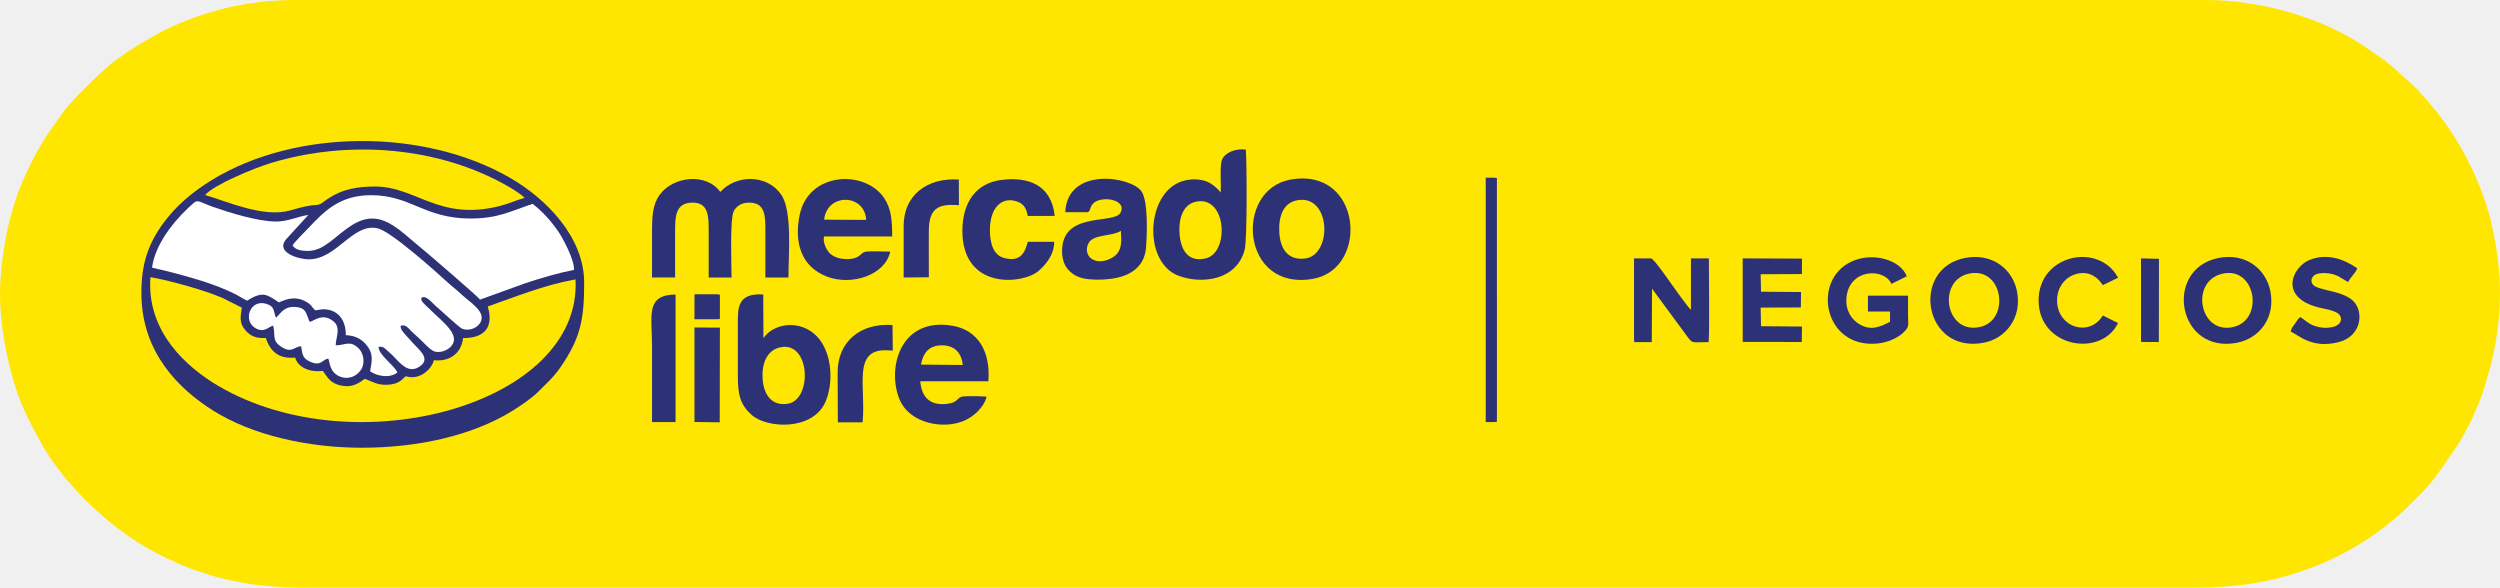
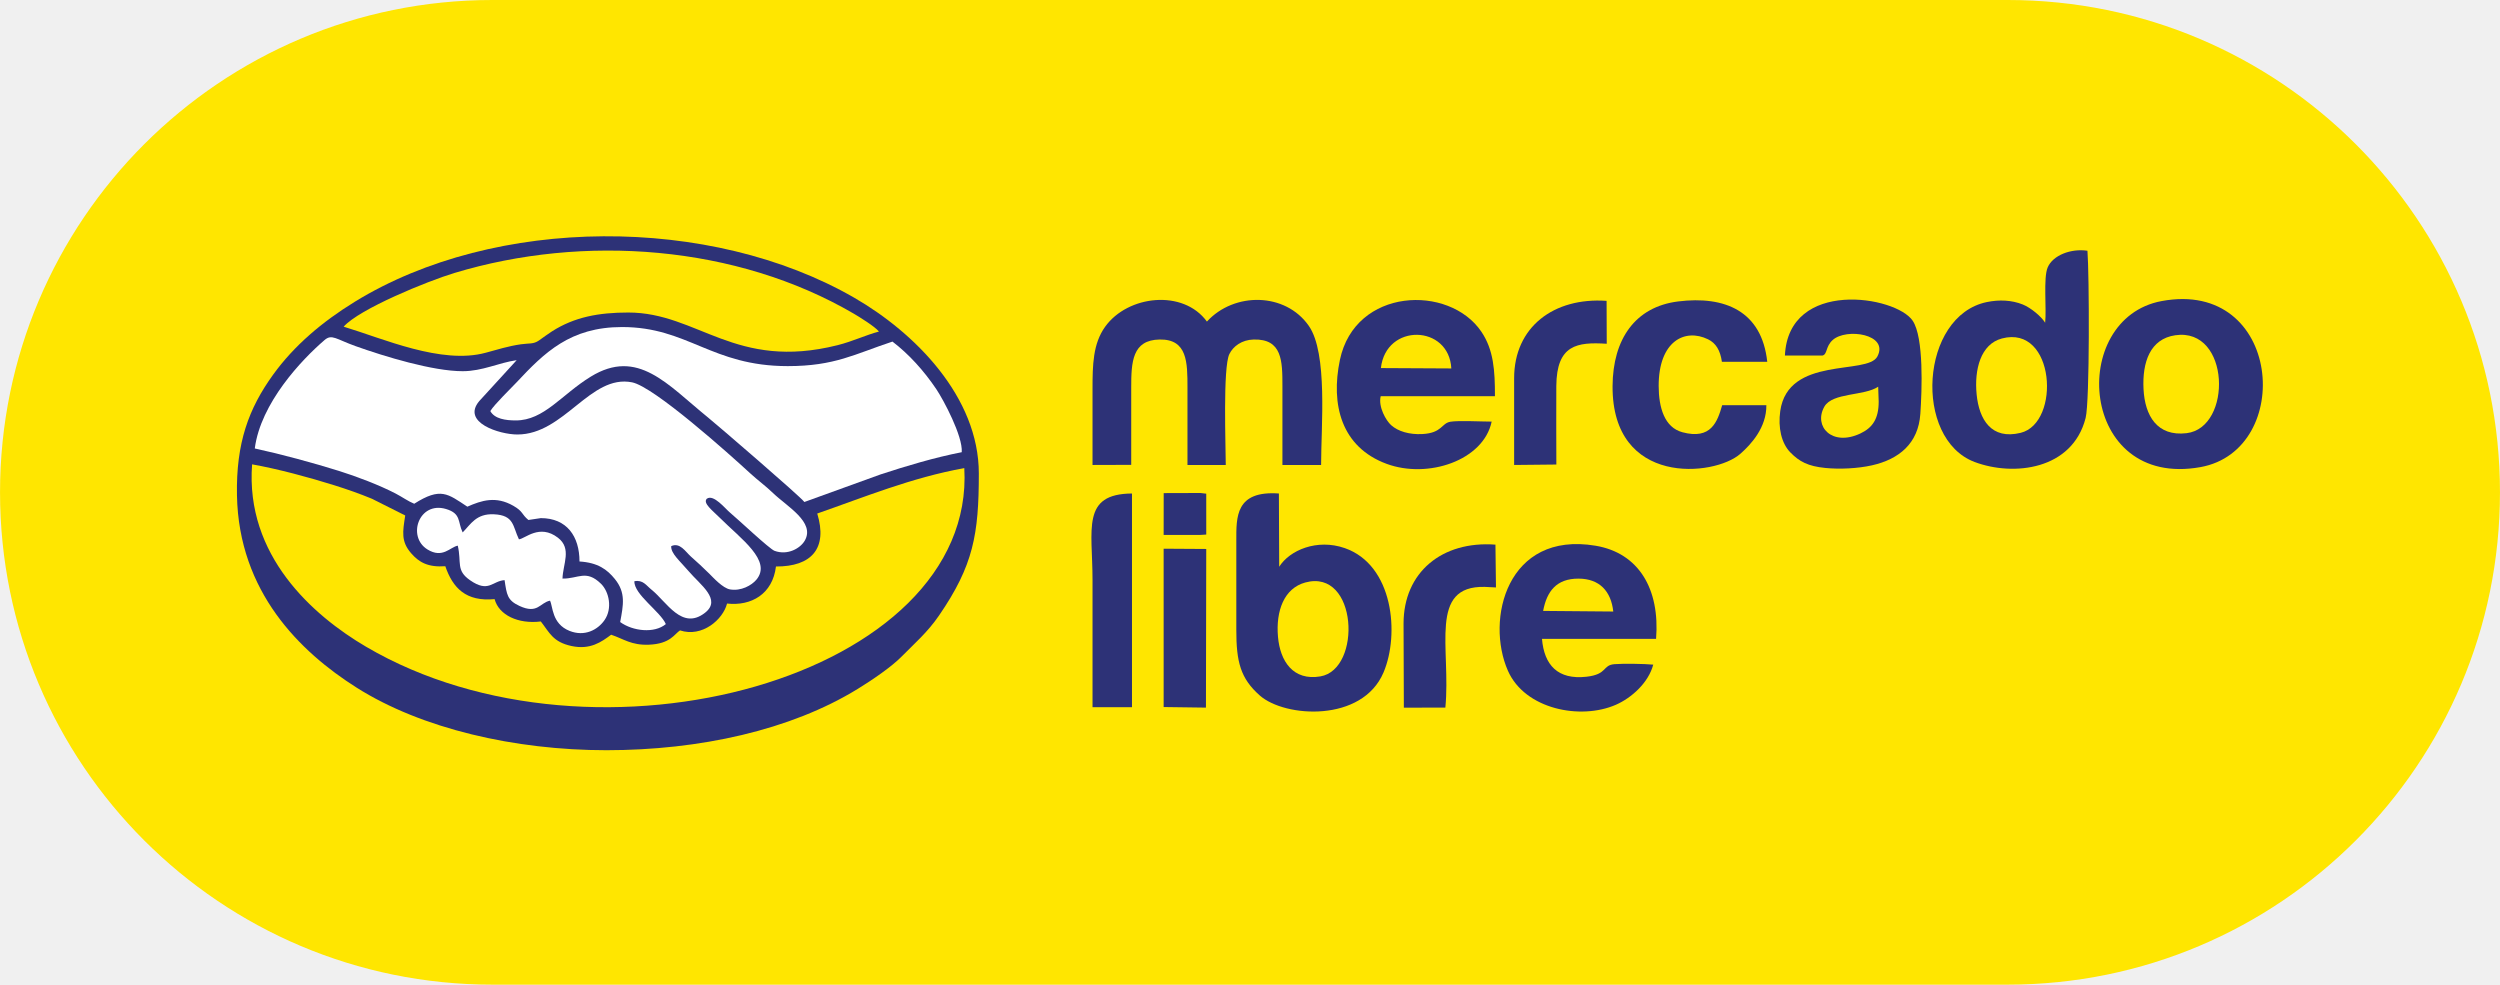
- <svg xmlns="http://www.w3.org/2000/svg" xml:space="preserve" width="453.87mm" height="106.689mm" version="1.1" style="shape-rendering:geometricPrecision; text-rendering:geometricPrecision; image-rendering:optimizeQuality; fill-rule:evenodd; clip-rule:evenodd" viewBox="0 0 26926.61 6329.51">
+ <svg xmlns="http://www.w3.org/2000/svg" xml:space="preserve" width="270.88mm" height="106.689mm" version="1.1" style="shape-rendering:geometricPrecision; text-rendering:geometricPrecision; image-rendering:optimizeQuality; fill-rule:evenodd; clip-rule:evenodd" viewBox="0 0 16070 6329.51">
  <defs>
    <style type="text/css">
   
    .fil1 {fill:#2D3277}
    .fil0 {fill:#FFE600}
    .fil2 {fill:white}
   
  </style>
  </defs>
  <g id="Capa_x0020_1">
    <g id="_2616365362656">
-       <path class="fil0" d="M-0 3164.76c0,409.15 114.42,966.89 294.69,1322.85 13.37,26.4 20.02,39.83 32.56,67.91 14.64,32.75 20.13,38.6 34.49,65.98 23.93,45.63 46.55,86.81 70.27,130.67 213.55,394.86 620.15,801.4 984.59,1044.87 163.05,108.93 337.19,200.94 529.66,284.13 93.47,40.4 198.99,75.89 295.36,106.5 106.53,33.84 216.48,57.72 331.13,80.79 223.91,45.04 485.35,61.05 752.74,61.05l20264.49 0c583.7,0 956.09,-75.45 1374.98,-242.56 363.22,-144.9 721.5,-382.05 978.49,-639.05 128.19,-128.18 176.95,-170.5 290.17,-312.65l246.69 -356.13c70.3,-117.32 153.63,-277.03 205.66,-407.19 18.9,-47.28 36.56,-90.35 54.95,-145.99 205.85,-622.67 243.46,-1155.04 98.19,-1798.61 -101.69,-450.5 -352.9,-948.32 -659.28,-1299.86 -20.1,-23.06 -22.94,-32.14 -45.3,-55.17 -20.25,-20.84 -30,-27.59 -48.69,-51.78 -33.36,-43.2 -59.77,-66.24 -97.17,-103.76l-206.24 -185.6c-34.91,-30.52 -68.81,-55.27 -105.73,-85.16 -21.19,-17.16 -37.71,-26.12 -58.79,-41.69l-173.23 -118.12c-441.03,-295.19 -1093.86,-486.21 -1683.91,-486.21l-20575.94 0c-371.22,0 -698.13,56.89 -1020.99,164.54 -143.33,47.79 -286.72,107.73 -419.07,173.7l-255.92 145.96c-318,200.13 -400.85,292.87 -647.47,538.06 -38.28,38.06 -59.2,66.62 -95.42,105.52 -31.4,33.72 -59.87,73.77 -88.66,112.28l-161.84 229.99c-112.34,190.12 -106.84,175.49 -210.83,391.98 -83.82,174.51 -152.9,382.89 -200.41,593.29 -47.16,208.85 -84.26,489.99 -84.26,709.44z" />
+       <rect class="fil0" x="0" y="0" width="16070" height="6329.51" rx="3164.76" ry="3164.76" />
      <path class="fil1" d="M3898.18 4822.48c597.43,0 1184.09,-128.68 1615.31,-394.18 96.02,-59.12 216.59,-141.16 283.25,-209 82.34,-83.78 164.82,-154.08 239.36,-262.75 220.42,-321.31 255.75,-520.38 255.75,-912.36 0,-493.35 -411.19,-905.75 -801.11,-1130.51 -923.12,-532.12 -2306.22,-529.21 -3209.69,25.77 -211.43,129.87 -391.37,283.05 -525.63,469.03 -156.43,216.68 -238.82,437.46 -232.35,776.37 11.84,619.58 403.88,1004.1 768.28,1234.82 418.53,264.98 1018.19,402.82 1606.84,402.82z" />
      <path class="fil0" d="M6198.48 3009.09c-338.08,60.69 -647.65,188.43 -945.33,291.96 68.57,224.53 -37.14,341.52 -265.3,340.52 -21.64,177.89 -159.35,255.37 -314.46,238.12 -25.9,102.34 -159.44,219.59 -302.28,172.6 -35.76,22.03 -60.44,86.93 -201.37,92.02 -112.17,4.05 -160.41,-37.14 -241.42,-64.23 -63.24,47.14 -134.93,98.5 -254.91,72.6 -120.04,-25.91 -140.92,-85.95 -197.2,-157.8 -145.23,17.79 -269.47,-40.55 -297.05,-143.65 -184.35,17.47 -268.58,-71.24 -316.87,-211.45 -110.6,7.72 -168.23,-24.25 -219.67,-83.49 -65.69,-75.65 -54.53,-136.67 -37.94,-242.78l-214.42 -107.55c-79.97,-32.95 -157.82,-60.38 -244.1,-87.39 -158.73,-49.7 -359.93,-104.33 -525.84,-133.67 -44.34,586.27 390.45,971.47 732.55,1172.4 1478.69,868.47 3921.66,193.45 3845.62,-1148.21z" />
      <path class="fil2" d="M1637.59 2882.81c170.68,36.9 374.35,92.38 539.83,144.01 114.13,35.6 259.89,90.86 366.01,145.99 40.87,21.23 80.62,49.88 118.98,65.38 170.42,-108.32 214.85,-64.46 341.59,18.84 91.91,-40.37 183.18,-70.08 295.34,-5.8 65.13,37.32 51.15,53.33 97.06,91.24l79.79 -11.92c167.12,0 248.69,116.97 248.69,278.76 118.43,7.41 177.9,51.35 228.08,113.69 70.25,87.31 53.81,165.18 33.47,275.65 80.87,58.77 219.43,74.63 293.47,13.13 -34.43,-80.19 -205.95,-191.06 -202.14,-275.6 55.77,-10.16 75.01,26.22 109.45,53.84 98.47,78.95 196.46,264.7 344.58,148.9 108.85,-85.09 -30.71,-179.43 -105.4,-267.31 -55.77,-65.62 -114.75,-113.3 -111.96,-160.92 55.93,-26.02 91.05,35.03 125.79,66.21 44.51,39.95 77.28,69.03 119.77,111.55 24.16,24.18 86.04,92.47 132.59,100.42 71.1,12.14 138.75,-26.03 169.35,-62.4 102.39,-121.68 -99.83,-263.04 -234.16,-397.13 -48.85,-48.77 -110.93,-94.62 -84.78,-123.19 43.53,-32.17 118.59,63.68 149.1,88.79 48,39.51 253.75,233.93 286.61,245.96 84.89,31.06 166.42,-16.75 194.5,-65.95 67.8,-118.83 -114.2,-218.72 -204.53,-305.78 -48.33,-46.57 -97.77,-81.94 -145.51,-125.83 -137.85,-126.73 -619.04,-557.77 -760.69,-585.71 -268.29,-52.93 -434.6,335.39 -736.96,335.39 -114.49,0 -360.82,-76.99 -245.05,-214.71l240.67 -263.14c-115.71,16.5 -219.61,70.95 -347.25,70.95 -191.67,0 -501.57,-94.41 -688.05,-160.99 -126.4,-45.12 -152.83,-79.6 -199.8,-39.23 -148.56,127.68 -410.93,405.77 -448.43,696.92z" />
      <path class="fil2" d="M3151.6 2642.32c27.79,50.71 98.94,60.28 163.86,60.28 182.09,0 293.58,-166.06 482.09,-281.62 302.47,-185.43 491.25,50.14 753.07,262.35 56.31,45.64 590.63,504.83 619.79,543.56l491.03 -177.66c163.4,-53.54 344.47,-107.96 520.62,-142.44 7.65,-103.01 -117.86,-337.4 -163.68,-405.49 -79.99,-118.9 -176.66,-225.25 -281.64,-305.53 -243.97,80.52 -370.44,157.69 -673.14,157.69 -490.13,0 -641.43,-251.17 -1064.97,-251.17 -334.01,0 -499.28,164.63 -677.61,354.88 -40.63,43.34 -141.27,140.14 -169.43,185.15z" />
      <path class="fil0" d="M2208.81 2099.99c251.87,75.54 628.46,244.88 912.95,167.54 71.97,-19.57 146.99,-43.19 227.03,-54.45 54.73,-7.7 79.64,0.34 115.62,-24.54 32.75,-22.66 50.61,-37.33 82.97,-58.02 145.05,-92.77 300.85,-121.57 491.45,-121.57 447.2,0 686.46,375.47 1345.3,209.82 97.76,-24.58 181.33,-65.31 265.68,-87.49 -24.08,-31.23 -128.59,-95.63 -161.36,-114.79 -755.46,-441.49 -1736.46,-513.06 -2568.23,-261.53 -173.89,52.59 -610.8,231.13 -711.41,345.03z" />
      <path class="fil1" d="M13146.32 2074.69c-23.31,-39.07 -91.32,-96.25 -143.84,-117.35 -70.74,-28.42 -150.63,-32.14 -230.64,-15.66 -429.26,88.41 -474.55,879.16 -78.68,1028.18 249.68,93.99 628.2,51.02 713.37,-283.09 27.02,-105.99 23.5,-927.9 11.72,-1074.95 -105.41,-15.76 -222.18,28.65 -255.54,107.05 -28.95,68.03 -6.48,265.28 -16.39,355.81z" />
      <path class="fil1" d="M8222.7 3643.21l-1.97 -470.92c-280.44,-20.07 -273.79,152.29 -273.68,303.92 0.14,190.88 0.22,381.79 -0.01,572.67 -0.24,205.86 26.86,312.33 150.76,421.75 161.77,142.89 658.6,174.7 795.6,-148.14 104.02,-245.13 63.75,-690.73 -249.84,-799.41 -177.97,-61.67 -354.1,13.8 -420.87,120.14z" />
      <path class="fil1" d="M13895.36 1935.27c-605.34,112.46 -530.72,1208.03 249.31,1067.43 608.31,-109.65 524.23,-1211.14 -249.31,-1067.43z" />
      <path class="fil1" d="M7022.74 2988.92l248.73 -0.77c-0.01,-167.46 0.01,-331.99 -0.02,-496.53 -0.02,-165.26 6.31,-306.48 183.28,-309.17 177.65,-2.71 178.41,146.56 178.35,309.17 -0.07,165.76 -0.01,331.54 -0.01,497.3l246.15 0c0,-114.37 -19.22,-626.96 23.15,-713.06 24.45,-49.68 79.44,-91.41 156.11,-93.37 183.17,-4.69 185,136.41 184.96,299.09 -0.05,169.12 0,338.23 0,507.35l248.64 0c0,-248.35 43.59,-717.35 -78.64,-893.62 -150.56,-217.12 -480.42,-219.5 -655.38,-28.16 -151.89,-209.38 -508.67,-169.88 -654.27,33.16 -78.45,109.4 -81.08,245.03 -81.08,401.37 0.01,162.42 0,324.84 0,487.26z" />
      <path class="fil1" d="M9588.45 2710.14c-62.28,0 -212.76,-7.94 -264.87,0.78 -59.78,10.01 -52.19,72.57 -181.32,79.27 -82.08,4.26 -155.12,-16.71 -200.45,-57.59 -31.9,-28.76 -83.51,-116.73 -66.67,-185.75l734.35 0c0.3,-164.44 -8.15,-297.99 -87.41,-414.88 -207.79,-306.42 -811.91,-282.79 -909.12,181.58 -60.1,287.08 8.5,560.77 300.93,668.4 264.03,97.18 621.96,-21.04 674.56,-271.82z" />
      <path class="fil1" d="M11473.49 2285.64l241.13 0c33.28,-8.26 18.76,-57.17 66.03,-99.93 87.38,-79.05 363.37,-38.09 287.14,105.98 -64.17,121.28 -574.34,-6.37 -624.33,351.18 -14.8,105.8 7.23,206.33 65.32,265.68 57.64,58.88 113.65,88.55 224.58,99.59 92.15,9.18 208.63,3.64 299.56,-16.83 173.29,-38.99 298.12,-139.74 311.11,-330.43 10.51,-154.17 23.1,-490.87 -48.99,-598.9 -107.54,-161.15 -798.66,-272.05 -821.56,223.66z" />
      <path class="fil1" d="M10627.1 4272.37c-57.42,-5.53 -192.27,-7.55 -249.4,-3 -78.68,6.26 -42.97,65.51 -180.1,80.84 -184.15,20.58 -271.61,-75.13 -285.71,-243.51l733.42 -0.15c25.56,-320.98 -111.77,-552.27 -389.35,-598.62 -569.8,-95.15 -708.06,475.47 -562.89,804.08 109.55,247.97 467.38,317.81 694.24,218.23 100.59,-44.15 209.31,-141.71 239.79,-257.88z" />
-       <path class="fil1" d="M23891.97 2779.2c-593.13,120.94 -439.91,1039.74 204.81,911.91 236.55,-46.9 413.46,-265.53 356.51,-555.41 -46.16,-234.89 -264.42,-417.04 -561.31,-356.5z" />
-       <path class="fil1" d="M21166.16 2777.97c-593.25,113.25 -449.19,1036.78 198.93,913.7 235.51,-44.73 413.47,-265.17 360.03,-550.64 -45.14,-241.15 -266.85,-418.82 -558.96,-363.06z" />
      <path class="fil1" d="M11354.25 2604.59l-283.96 0c-30.72,106.73 -71.23,223.5 -255.73,173.97 -115.34,-30.96 -152.2,-158.39 -152.54,-297.04 -0.7,-287.46 167.59,-373.66 317.63,-300.28 50.03,24.47 78.36,70.69 88.85,144.58l291.5 0c-35.04,-327.29 -273.23,-425.25 -572.33,-388.19 -276.66,34.28 -420.23,242.37 -422.03,543.94 -3.88,646.48 653.86,582.12 820.75,436.16 70.56,-61.71 169.37,-170.11 167.86,-313.14z" />
-       <path class="fil1" d="M17599.56 3647l2.36 37.79 188.61 -0.05 3.03 -575.27 377.22 511.51c61.11,86.07 52.23,63.76 232.59,63.76 10.43,-133.19 2.56,-723.77 2.46,-901.76l-193.4 0 0 553.77c-26.89,-18.63 -176.54,-231.28 -211.6,-279.56 -31.16,-42.9 -183.73,-267.08 -217.89,-274.21l-183.36 0 0 864.03z" />
      <path class="fil2" d="M2942.51 3507.57c25.45,110.73 -13.18,158.24 79.02,222.37 119.65,83.22 142.4,4.47 221.75,-0.71 14.24,93.11 16.81,129.24 95.47,165.71 117.83,54.63 130.57,-20.11 196.54,-33.85 19.14,36.35 10.87,148.41 125.4,194.33 96.96,38.88 181.5,-6.45 225.1,-69.23 52.08,-75.01 29.59,-182.54 -22.77,-233.69 -95.94,-93.7 -145.4,-31.48 -247.4,-33.27 2.41,-93.23 61.59,-192.8 -29.23,-262.63 -119.01,-91.51 -212.18,7.62 -250.83,10.2 -40.62,-84.74 -29.86,-155.04 -161.27,-160.91 -113.16,-5.05 -147.88,63.18 -200.41,116.67 -32.88,-68.06 -8.23,-121.21 -107.04,-150.61 -173.77,-51.72 -252.54,177.54 -119.44,259.93 97.98,60.65 146.13,-15.69 195.12,-24.32z" />
-       <path class="fil1" d="M20550.8 3184.85l-431.98 0 0 170.8 238.54 0 -0.78 110.5c-100.42,50.33 -201.16,102.17 -329.01,26.19 -81.6,-48.5 -152.72,-143.95 -139.83,-287.87 27.93,-311.73 407.55,-322.67 484.14,-146.45l165.27 -82.52c-68.96,-177.94 -363.84,-263.35 -591.88,-159.91 -438.44,198.87 -303.05,943.21 279.49,884 117.2,-11.91 225.65,-65.44 286.19,-127.49 57,-58.42 39.97,-76.11 39.86,-176.27 -0.08,-70.33 -0.01,-140.66 -0.01,-210.98z" />
-       <polygon class="fil1" points="18770.08,3682.86 19406.19,3683.35 19408.28,3516.97 18967.24,3513.69 18963.45,3313 19396.15,3311.62 19398.23,3145.23 18967.24,3141.96 18963.45,2953.77 19408.08,2951.89 19408.05,2785.43 18770.02,2783.09 " />
-       <path class="fil1" d="M24775.52 3414.95c-29.46,23.7 -30.26,33.81 -54.22,67.27 -21.75,30.38 -38.88,44.83 -49.37,88.18 100.22,49.87 235.31,185.52 514.13,115.21 221.42,-55.84 269.46,-267.38 193.08,-401.25 -35.79,-62.74 -104.14,-98.63 -193.47,-127.82 -69.58,-22.74 -205.1,-42.88 -255.93,-75.62 -35.1,-22.61 -48.59,-68.81 -13.67,-106.9 25.72,-28.07 80.82,-35.15 130.96,-32.64 127.44,6.35 162.63,55.17 244.65,95.9 24.24,-53.18 75.21,-89.32 97.95,-147.55 -145.52,-100.51 -329.3,-165.65 -515.9,-89.22 -182.85,74.9 -342.78,410.02 121.51,516.48 77.1,17.67 211.1,34.02 217.96,111.21 8.07,90.81 -123.71,111.14 -207.42,99.63 -127.68,-17.56 -156.87,-67.35 -230.26,-112.89z" />
-       <path class="fil1" d="M22812.67 3479.31l-164.07 -81.46c-144.48,239.93 -492.74,128.03 -492.77,-162.77 -0.01,-136.23 79.55,-236.11 175.95,-273.74 155.14,-60.56 262.57,23.12 316.29,109.89l165.18 -79.78c-207.93,-387.18 -856.18,-249.78 -856.18,243.63 0,508.13 674.21,620.21 855.59,244.23z" />
      <path class="fil1" d="M7022.74 4546.18l253.69 0 0 -1373.89c-327.33,2.25 -253.69,229.43 -253.69,555.09 0,272.93 0,545.86 0,818.8z" />
      <path class="fil1" d="M9732.88 2431.34l0 557.58 271.4 -2.83c-0.08,-168.61 -1.47,-336.92 -0.25,-504.6 1.93,-265.55 133.27,-283.75 324.17,-271.76l-0.97 -275.77c-339.15,-23.55 -594.35,167.76 -594.35,497.37z" />
      <path class="fil1" d="M9022.06 4008.69l1.88 540.11 266.87 -0.04c36.81,-380.94 -111.1,-785.29 253.68,-776.14l71.63 3.6 -3.36 -275.2c-343.36,-25.57 -590.7,177.68 -590.7,507.67z" />
-       <polygon class="fil1" points="16002.11,4546.18 16085.01,4546.18 16122.81,4543.35 16122.73,1917.64 16085.07,1913.2 16002.11,1913.94 " />
      <polygon class="fil1" points="7479.91,4544.99 7751.82,4548.72 7753.75,3528.9 7479.83,3527.16 " />
-       <path class="fil0" d="M21197.63 2949.44c-333.47,81.29 -245.36,654.01 127.63,572.42 333.81,-73.01 248.31,-664.07 -127.63,-572.42z" />
-       <path class="fil0" d="M23924.09 2951.32c-343.55,93.37 -226.76,667.33 141.32,567.83 326.58,-88.28 225.45,-667.52 -141.32,-567.83z" />
      <path class="fil0" d="M13982.73 2155.08c-161.81,23.64 -212.56,172.87 -204,345.5 8.57,172.65 87.84,306.29 276.87,283.95 295.42,-34.91 281.73,-681.27 -72.87,-629.45z" />
      <path class="fil0" d="M12868.19 2175.83c-136.9,36.39 -178.1,199.98 -162.24,359.88 15.95,160.85 94.31,292.98 283.03,246.64 259.19,-63.65 222.2,-697.69 -120.79,-606.53z" />
      <path class="fil0" d="M8390.39 3744.37c-136.01,37.1 -189.88,181.28 -175.58,348.4 13.51,157.92 97.64,284.97 272.6,255.24 268.44,-45.61 239.86,-695.54 -97.02,-603.64z" />
-       <polygon class="fil1" points="23060.09,3682.86 23252.23,3684.01 23253.49,2787.97 23059.97,2783.05 " />
      <path class="fil0" d="M12076.31 2582.04l-3.23 -96.22c-88.49,60.41 -294.28,36.67 -346.13,128.38 -71.39,126.27 49.26,258.52 231.97,172.09 77.28,-36.56 117.39,-93.49 117.39,-204.26z" />
      <path class="fil0" d="M8876.37 2366.05l452.77 2.4c-14.6,-282.15 -419.9,-293.48 -452.77,-2.4z" />
      <path class="fil0" d="M9919.36 3927.04l450.83 3.96c-14.13,-130.09 -87.92,-211.1 -223.26,-211.5 -141.68,-0.42 -203.9,80.95 -227.57,207.54z" />
      <polygon class="fil1" points="7479.89,3438.54 7715.98,3438.54 7753.76,3436.18 7753.71,3173.49 7716.05,3169.06 7480.19,3169.8 " />
    </g>
  </g>
</svg>
